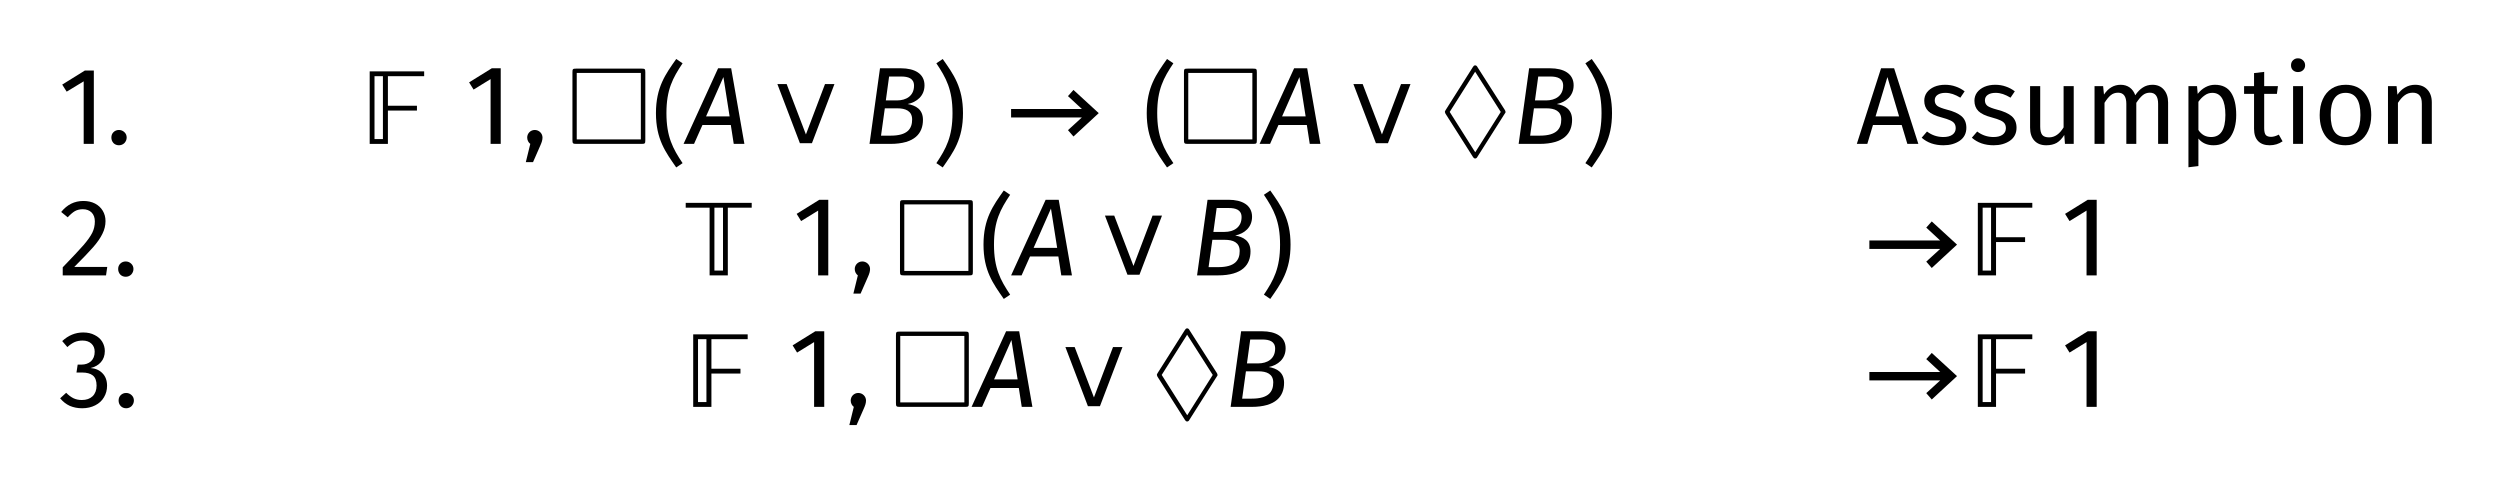
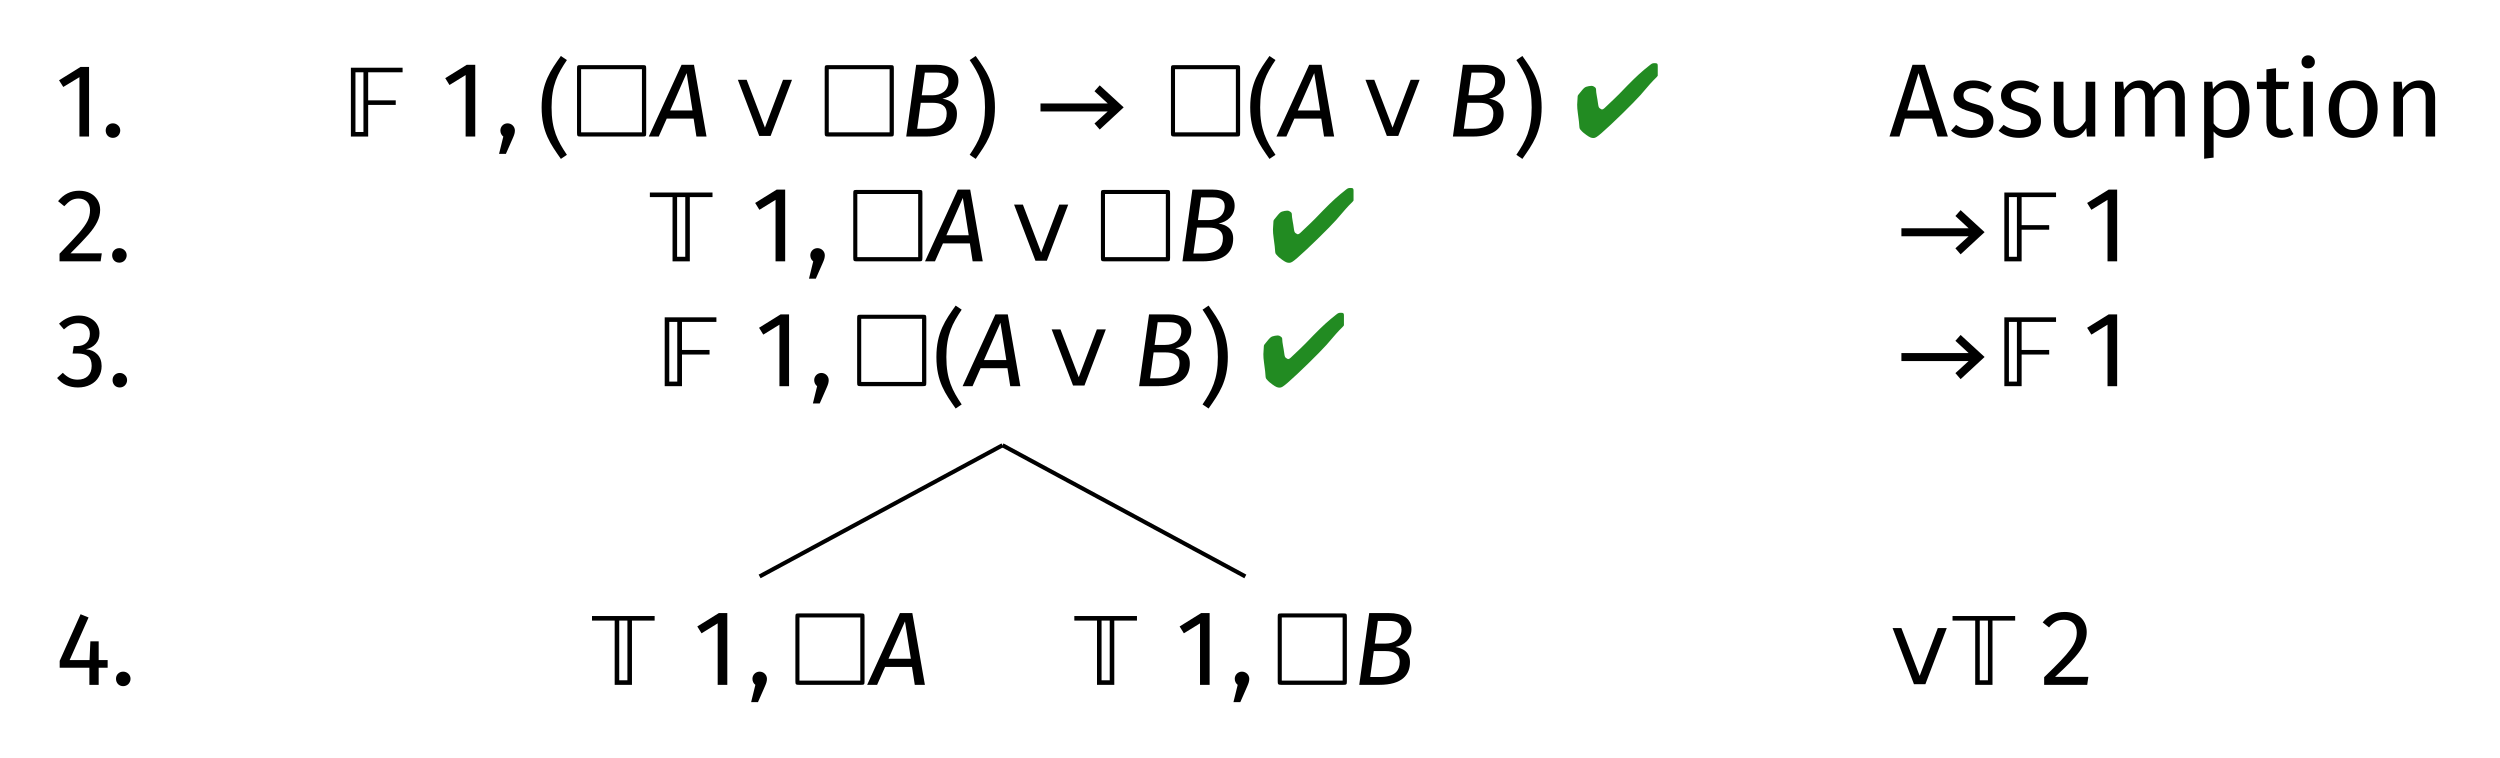
- <svg xmlns="http://www.w3.org/2000/svg" xmlns:xlink="http://www.w3.org/1999/xlink" viewBox="0 0 227.3 43.96">
+ <svg xmlns="http://www.w3.org/2000/svg" xmlns:xlink="http://www.w3.org/1999/xlink" viewBox="0 0 239.48 72.57">
  <defs>
    <g>
      <g id="glyph-0-0">
        <path d="M 3.219 -6.672 L 3.219 0 L 2.297 0 L 2.297 -5.688 L 0.75 -4.75 L 0.344 -5.391 L 2.406 -6.672 Z M 3.219 -6.672 " />
      </g>
      <g id="glyph-0-1">
        <path d="M 1.188 -1.266 C 1.383 -1.266 1.551 -1.195 1.688 -1.062 C 1.82 -0.938 1.891 -0.773 1.891 -0.578 C 1.891 -0.391 1.82 -0.223 1.688 -0.078 C 1.551 0.055 1.383 0.125 1.188 0.125 C 0.988 0.125 0.82 0.055 0.688 -0.078 C 0.562 -0.223 0.5 -0.391 0.5 -0.578 C 0.5 -0.773 0.562 -0.938 0.688 -1.062 C 0.82 -1.195 0.988 -1.266 1.188 -1.266 Z M 1.188 -1.266 " />
      </g>
      <g id="glyph-0-2">
        <path d="M 2.266 -6.766 C 2.672 -6.766 3.023 -6.688 3.328 -6.531 C 3.629 -6.375 3.863 -6.156 4.031 -5.875 C 4.195 -5.602 4.281 -5.289 4.281 -4.938 C 4.281 -4.539 4.188 -4.156 4 -3.781 C 3.82 -3.406 3.539 -3 3.156 -2.562 C 2.781 -2.133 2.207 -1.535 1.438 -0.766 L 4.438 -0.766 L 4.328 0 L 0.391 0 L 0.391 -0.734 C 1.273 -1.648 1.906 -2.32 2.281 -2.75 C 2.656 -3.188 2.922 -3.562 3.078 -3.875 C 3.234 -4.195 3.312 -4.539 3.312 -4.906 C 3.312 -5.25 3.211 -5.52 3.016 -5.719 C 2.816 -5.914 2.551 -6.016 2.219 -6.016 C 1.945 -6.016 1.707 -5.957 1.5 -5.844 C 1.301 -5.727 1.082 -5.539 0.844 -5.281 L 0.25 -5.766 C 0.52 -6.098 0.82 -6.348 1.156 -6.516 C 1.488 -6.68 1.859 -6.766 2.266 -6.766 Z M 2.266 -6.766 " />
      </g>
      <g id="glyph-0-3">
        <path d="M 2.25 -6.766 C 2.656 -6.766 3.004 -6.688 3.297 -6.531 C 3.598 -6.383 3.828 -6.18 3.984 -5.922 C 4.141 -5.66 4.219 -5.379 4.219 -5.078 C 4.219 -4.672 4.098 -4.332 3.859 -4.062 C 3.629 -3.801 3.316 -3.625 2.922 -3.531 C 3.367 -3.5 3.727 -3.344 4 -3.062 C 4.281 -2.781 4.422 -2.398 4.422 -1.922 C 4.422 -1.535 4.328 -1.188 4.141 -0.875 C 3.961 -0.562 3.695 -0.316 3.344 -0.141 C 3 0.035 2.602 0.125 2.156 0.125 C 1.75 0.125 1.375 0.051 1.031 -0.094 C 0.695 -0.25 0.406 -0.477 0.156 -0.781 L 0.703 -1.281 C 0.922 -1.062 1.145 -0.895 1.375 -0.781 C 1.602 -0.676 1.852 -0.625 2.125 -0.625 C 2.539 -0.625 2.867 -0.738 3.109 -0.969 C 3.348 -1.207 3.469 -1.531 3.469 -1.938 C 3.469 -2.375 3.352 -2.68 3.125 -2.859 C 2.906 -3.035 2.578 -3.125 2.141 -3.125 L 1.641 -3.125 L 1.75 -3.844 L 2.094 -3.844 C 2.438 -3.844 2.723 -3.941 2.953 -4.141 C 3.18 -4.348 3.297 -4.641 3.297 -5.016 C 3.297 -5.328 3.195 -5.57 3 -5.75 C 2.801 -5.938 2.531 -6.031 2.188 -6.031 C 1.926 -6.031 1.688 -5.984 1.469 -5.891 C 1.258 -5.797 1.039 -5.645 0.812 -5.438 L 0.344 -5.984 C 0.906 -6.504 1.539 -6.766 2.25 -6.766 Z M 2.25 -6.766 " />
      </g>
      <g id="glyph-0-4">
+         <path d="M 5 -2.375 L 5 -1.641 L 4.141 -1.641 L 4.141 0 L 3.25 0 L 3.25 -1.641 L 0.406 -1.641 L 0.406 -2.297 L 2.406 -6.766 L 3.172 -6.453 L 1.359 -2.375 L 3.266 -2.375 L 3.344 -4.172 L 4.141 -4.172 L 4.141 -2.375 Z M 5 -2.375 " />
+       </g>
+       <g id="glyph-0-5">
        <path d="M 4.656 0 L 4.141 -1.719 L 1.531 -1.719 L 1.016 0 L 0.062 0 L 2.266 -6.875 L 3.453 -6.875 L 5.656 0 Z M 1.766 -2.5 L 3.906 -2.5 L 2.844 -6.078 Z M 1.766 -2.5 " />
      </g>
-       <g id="glyph-0-5">
+       <g id="glyph-0-6">
        <path d="M 2.375 -5.375 C 2.727 -5.375 3.047 -5.32 3.328 -5.219 C 3.617 -5.125 3.895 -4.977 4.156 -4.781 L 3.766 -4.203 C 3.523 -4.348 3.297 -4.457 3.078 -4.531 C 2.867 -4.602 2.645 -4.641 2.406 -4.641 C 2.102 -4.641 1.863 -4.578 1.688 -4.453 C 1.52 -4.336 1.438 -4.172 1.438 -3.953 C 1.438 -3.742 1.516 -3.578 1.672 -3.453 C 1.836 -3.336 2.133 -3.223 2.562 -3.109 C 3.145 -2.961 3.582 -2.766 3.875 -2.516 C 4.164 -2.266 4.312 -1.914 4.312 -1.469 C 4.312 -0.957 4.109 -0.562 3.703 -0.281 C 3.297 -0.008 2.805 0.125 2.234 0.125 C 1.43 0.125 0.77 -0.102 0.25 -0.562 L 0.734 -1.125 C 1.18 -0.789 1.676 -0.625 2.219 -0.625 C 2.562 -0.625 2.832 -0.691 3.031 -0.828 C 3.238 -0.973 3.344 -1.172 3.344 -1.422 C 3.344 -1.598 3.305 -1.738 3.234 -1.844 C 3.16 -1.957 3.031 -2.055 2.844 -2.141 C 2.664 -2.223 2.406 -2.312 2.062 -2.406 C 1.5 -2.551 1.094 -2.742 0.844 -2.984 C 0.602 -3.234 0.484 -3.547 0.484 -3.922 C 0.484 -4.203 0.562 -4.453 0.719 -4.672 C 0.883 -4.891 1.109 -5.062 1.391 -5.188 C 1.68 -5.312 2.008 -5.375 2.375 -5.375 Z M 2.375 -5.375 " />
      </g>
-       <g id="glyph-0-6">
+       <g id="glyph-0-7">
        <path d="M 4.859 0 L 4.062 0 L 4 -0.812 C 3.801 -0.488 3.57 -0.25 3.312 -0.094 C 3.051 0.051 2.734 0.125 2.359 0.125 C 1.898 0.125 1.539 -0.016 1.281 -0.297 C 1.02 -0.578 0.891 -0.973 0.891 -1.484 L 0.891 -5.25 L 1.812 -5.25 L 1.812 -1.578 C 1.812 -1.223 1.875 -0.969 2 -0.812 C 2.125 -0.664 2.332 -0.594 2.625 -0.594 C 3.133 -0.594 3.57 -0.895 3.938 -1.5 L 3.938 -5.25 L 4.859 -5.25 Z M 4.859 0 " />
      </g>
-       <g id="glyph-0-7">
+       <g id="glyph-0-8">
        <path d="M 6.219 -5.375 C 6.656 -5.375 7 -5.227 7.25 -4.938 C 7.508 -4.645 7.641 -4.254 7.641 -3.766 L 7.641 0 L 6.734 0 L 6.734 -3.641 C 6.734 -4.316 6.484 -4.656 5.984 -4.656 C 5.734 -4.656 5.516 -4.578 5.328 -4.422 C 5.148 -4.273 4.957 -4.047 4.75 -3.734 L 4.75 0 L 3.844 0 L 3.844 -3.641 C 3.844 -4.316 3.594 -4.656 3.094 -4.656 C 2.832 -4.656 2.609 -4.578 2.422 -4.422 C 2.242 -4.273 2.055 -4.047 1.859 -3.734 L 1.859 0 L 0.953 0 L 0.953 -5.25 L 1.734 -5.25 L 1.812 -4.484 C 2.207 -5.078 2.711 -5.375 3.328 -5.375 C 3.648 -5.375 3.926 -5.289 4.156 -5.125 C 4.383 -4.957 4.551 -4.723 4.656 -4.422 C 4.863 -4.734 5.094 -4.969 5.344 -5.125 C 5.594 -5.289 5.883 -5.375 6.219 -5.375 Z M 6.219 -5.375 " />
      </g>
-       <g id="glyph-0-8">
+       <g id="glyph-0-9">
        <path d="M 3.359 -5.375 C 4.023 -5.375 4.516 -5.133 4.828 -4.656 C 5.141 -4.176 5.297 -3.5 5.297 -2.625 C 5.297 -1.801 5.117 -1.133 4.766 -0.625 C 4.41 -0.125 3.898 0.125 3.234 0.125 C 2.648 0.125 2.191 -0.078 1.859 -0.484 L 1.859 2.016 L 0.953 2.125 L 0.953 -5.25 L 1.734 -5.25 L 1.797 -4.547 C 1.992 -4.805 2.227 -5.008 2.5 -5.156 C 2.77 -5.301 3.055 -5.375 3.359 -5.375 Z M 3.016 -0.625 C 3.879 -0.625 4.312 -1.289 4.312 -2.625 C 4.312 -3.969 3.914 -4.641 3.125 -4.641 C 2.863 -4.641 2.629 -4.562 2.422 -4.406 C 2.211 -4.258 2.023 -4.066 1.859 -3.828 L 1.859 -1.266 C 1.992 -1.055 2.16 -0.895 2.359 -0.781 C 2.555 -0.676 2.773 -0.625 3.016 -0.625 Z M 3.016 -0.625 " />
      </g>
-       <g id="glyph-0-9">
+       <g id="glyph-0-10">
        <path d="M 3.594 -0.234 C 3.25 0.004 2.859 0.125 2.422 0.125 C 1.973 0.125 1.625 0 1.375 -0.25 C 1.125 -0.508 1 -0.883 1 -1.375 L 1 -4.547 L 0.094 -4.547 L 0.094 -5.25 L 1 -5.25 L 1 -6.438 L 1.922 -6.547 L 1.922 -5.25 L 3.172 -5.25 L 3.078 -4.547 L 1.922 -4.547 L 1.922 -1.422 C 1.922 -1.141 1.969 -0.938 2.062 -0.812 C 2.164 -0.695 2.328 -0.641 2.547 -0.641 C 2.754 -0.641 2.988 -0.707 3.25 -0.844 Z M 3.594 -0.234 " />
      </g>
-       <g id="glyph-0-10">
+       <g id="glyph-0-11">
        <path d="M 1.859 -5.25 L 1.859 0 L 0.953 0 L 0.953 -5.25 Z M 1.391 -7.781 C 1.586 -7.781 1.742 -7.719 1.859 -7.594 C 1.984 -7.477 2.047 -7.328 2.047 -7.141 C 2.047 -6.961 1.984 -6.816 1.859 -6.703 C 1.742 -6.586 1.586 -6.531 1.391 -6.531 C 1.211 -6.531 1.062 -6.586 0.938 -6.703 C 0.82 -6.816 0.766 -6.961 0.766 -7.141 C 0.766 -7.328 0.82 -7.477 0.938 -7.594 C 1.062 -7.719 1.211 -7.781 1.391 -7.781 Z M 1.391 -7.781 " />
      </g>
-       <g id="glyph-0-11">
+       <g id="glyph-0-12">
        <path d="M 2.922 -5.375 C 3.66 -5.375 4.234 -5.125 4.641 -4.625 C 5.047 -4.133 5.25 -3.469 5.25 -2.625 C 5.25 -2.082 5.156 -1.602 4.969 -1.188 C 4.781 -0.77 4.508 -0.445 4.156 -0.219 C 3.812 0.008 3.395 0.125 2.906 0.125 C 2.164 0.125 1.586 -0.117 1.172 -0.609 C 0.766 -1.109 0.562 -1.781 0.562 -2.625 C 0.562 -3.164 0.656 -3.645 0.844 -4.062 C 1.031 -4.477 1.301 -4.801 1.656 -5.031 C 2.008 -5.258 2.43 -5.375 2.922 -5.375 Z M 2.922 -4.641 C 2.016 -4.641 1.562 -3.969 1.562 -2.625 C 1.562 -1.289 2.008 -0.625 2.906 -0.625 C 3.812 -0.625 4.266 -1.289 4.266 -2.625 C 4.266 -3.969 3.816 -4.641 2.922 -4.641 Z M 2.922 -4.641 " />
      </g>
-       <g id="glyph-0-12">
+       <g id="glyph-0-13">
        <path d="M 3.422 -5.375 C 3.898 -5.375 4.27 -5.227 4.531 -4.938 C 4.801 -4.656 4.938 -4.266 4.938 -3.766 L 4.938 0 L 4.031 0 L 4.031 -3.641 C 4.031 -4.016 3.957 -4.273 3.812 -4.422 C 3.676 -4.578 3.473 -4.656 3.203 -4.656 C 2.922 -4.656 2.672 -4.57 2.453 -4.406 C 2.242 -4.25 2.047 -4.023 1.859 -3.734 L 1.859 0 L 0.953 0 L 0.953 -5.25 L 1.734 -5.25 L 1.812 -4.469 C 2 -4.75 2.227 -4.969 2.5 -5.125 C 2.781 -5.289 3.086 -5.375 3.422 -5.375 Z M 3.422 -5.375 " />
      </g>
      <g id="glyph-1-0">
        <path d="M 5.656 -6.156 L 5.656 -6.594 L 0.703 -6.594 L 0.703 0 L 2.359 0 L 2.359 -3.031 L 5 -3.031 L 5 -3.469 L 2.359 -3.469 L 2.359 -6.156 Z M 1.906 -0.438 L 1.141 -0.438 L 1.141 -6.156 L 1.906 -6.156 Z M 1.906 -0.438 " />
      </g>
      <g id="glyph-1-1">
        <path d="M 6.203 -6.156 L 6.203 -6.594 L 0.203 -6.594 L 0.203 -6.156 L 2.375 -6.156 L 2.375 0 L 4.031 0 L 4.031 -6.156 Z M 3.594 -0.438 L 2.812 -0.438 L 2.812 -6.156 L 3.594 -6.156 Z M 3.594 -0.438 " />
      </g>
      <g id="glyph-2-0">
        <path d="M 2.75 0 L 3.672 0 L 3.672 -6.875 L 2.859 -6.875 L 0.797 -5.594 L 1.203 -4.938 L 2.75 -5.891 Z M 2.75 0 " />
      </g>
      <g id="glyph-2-1">
        <path d="M 1.188 -1.266 C 0.797 -1.266 0.5 -0.953 0.5 -0.578 C 0.5 -0.344 0.609 -0.125 0.781 0 L 0.375 1.656 L 1.031 1.656 L 1.703 0.125 C 1.828 -0.156 1.891 -0.359 1.891 -0.578 C 1.891 -0.953 1.578 -1.266 1.188 -1.266 Z M 1.188 -1.266 " />
      </g>
      <g id="glyph-2-2">
        <path d="M 2.25 -7.719 C 1.281 -6.344 0.406 -5.156 0.406 -2.797 C 0.406 -0.422 1.281 0.75 2.25 2.141 L 2.828 1.75 C 1.938 0.422 1.359 -0.656 1.359 -2.797 C 1.359 -4.938 1.938 -6 2.828 -7.328 Z M 2.25 -7.719 " />
      </g>
      <g id="glyph-2-3">
        <path d="M 4.25 0 L 5.219 0 L 4.016 -6.875 L 2.828 -6.875 L -0.312 0 L 0.641 0 L 1.406 -1.719 L 3.984 -1.719 Z M 1.734 -2.5 L 3.312 -6.078 L 3.875 -2.5 Z M 1.734 -2.5 " />
      </g>
      <g id="glyph-2-4">
        <path d="M 0.359 -5.438 L 2.406 -0.062 L 3.5 -0.062 L 5.547 -5.438 L 4.688 -5.438 L 2.953 -0.859 L 1.203 -5.438 Z M 0.359 -5.438 " />
      </g>
      <g id="glyph-2-5">
        <path d="M 4.094 -3.625 C 4.922 -3.797 5.625 -4.359 5.625 -5.328 C 5.625 -6.391 4.719 -6.875 3.484 -6.875 L 1.578 -6.875 L 0.625 0 L 2.516 0 C 4.766 0 5.484 -0.984 5.484 -2.188 C 5.484 -3.156 4.812 -3.5 4.094 -3.625 Z M 3.516 -6.125 C 4.125 -6.125 4.672 -5.969 4.672 -5.297 C 4.672 -4.359 3.953 -3.953 3.125 -3.953 L 2.109 -3.953 L 2.406 -6.125 Z M 2.547 -0.75 L 1.672 -0.75 L 2.016 -3.234 L 3.156 -3.234 C 3.891 -3.234 4.5 -3 4.5 -2.219 C 4.5 -1.391 4.094 -0.75 2.547 -0.75 Z M 2.547 -0.75 " />
      </g>
      <g id="glyph-2-6">
        <path d="M 0.984 -7.719 L 0.406 -7.328 C 1.297 -6 1.875 -4.938 1.875 -2.797 C 1.875 -0.656 1.297 0.422 0.406 1.75 L 0.984 2.141 C 1.953 0.75 2.828 -0.422 2.828 -2.797 C 2.828 -5.156 1.953 -6.344 0.984 -7.719 Z M 0.984 -7.719 " />
      </g>
      <g id="glyph-2-7">
        <path d="M 1.203 -2.406 L 7.641 -2.406 L 6.375 -1.25 L 6.875 -0.672 L 9.172 -2.797 L 6.875 -4.906 L 6.375 -4.344 L 7.641 -3.172 L 1.203 -3.172 Z M 1.203 -2.406 " />
      </g>
+       <g id="glyph-2-8">
+         <path d="M 2.578 -6.984 C 1.625 -6.984 0.984 -6.656 0.453 -5.984 L 1.062 -5.5 C 1.5 -6.016 1.859 -6.234 2.516 -6.234 C 3.266 -6.234 3.719 -5.766 3.719 -5.031 C 3.719 -3.938 3.141 -3.188 0.594 -0.734 L 0.594 0 L 4.719 0 L 4.828 -0.766 L 1.641 -0.766 C 3.875 -2.812 4.672 -3.812 4.672 -5.062 C 4.672 -6.156 3.891 -6.984 2.578 -6.984 Z M 2.578 -6.984 " />
+       </g>
      <g id="glyph-3-0">
        <path d="M 7.188 -6.5 C 7.188 -6.812 7.156 -6.844 6.844 -6.844 L 0.906 -6.844 C 0.594 -6.844 0.562 -6.812 0.562 -6.5 L 0.562 -0.359 C 0.562 -0.047 0.594 0 0.922 0 L 6.828 0 C 7.156 0 7.188 -0.031 7.188 -0.344 Z M 0.953 -6.453 L 6.781 -6.453 L 6.781 -0.406 L 0.953 -0.406 Z M 0.953 -6.453 " />
      </g>
-       <g id="glyph-3-1">
-         <path d="M 5.984 -2.719 C 6.078 -2.844 6.078 -2.859 6.078 -2.906 C 6.078 -2.969 6.016 -3.078 6.016 -3.078 L 3.531 -6.969 C 3.484 -7.062 3.422 -7.141 3.312 -7.141 C 3.203 -7.141 3.156 -7.062 3.094 -6.969 L 0.641 -3.094 C 0.562 -2.969 0.562 -2.953 0.562 -2.906 C 0.562 -2.844 0.625 -2.734 0.625 -2.734 L 3.094 1.156 C 3.156 1.25 3.203 1.328 3.312 1.328 C 3.422 1.328 3.484 1.25 3.531 1.156 Z M 1 -2.906 L 3.312 -6.562 L 5.641 -2.906 L 3.328 0.75 L 3.312 0.75 Z M 1 -2.906 " />
+       <g id="glyph-4-0">
+         <path d="M 8.078 -6.766 C 8.078 -6.984 8.031 -7.031 7.797 -7.031 C 7.609 -7.031 7.531 -7.016 7.359 -6.875 C 6.547 -6.234 6.078 -5.812 5.172 -4.891 C 4.562 -4.234 4.109 -3.812 3.906 -3.609 C 3.375 -3.094 3.062 -2.812 2.969 -2.719 C 2.891 -2.641 2.797 -2.594 2.734 -2.594 C 2.719 -2.594 2.641 -2.625 2.578 -2.672 C 2.453 -2.734 2.406 -2.828 2.375 -3.047 C 2.328 -3.453 2.266 -3.719 2.25 -3.828 C 2.203 -4.109 2.156 -4.406 2.172 -4.422 C 2.172 -4.625 2.141 -4.672 2 -4.766 C 1.922 -4.828 1.828 -4.859 1.734 -4.859 C 1.594 -4.859 1.344 -4.812 1.219 -4.766 C 1.062 -4.703 0.984 -4.641 0.672 -4.25 C 0.422 -3.953 0.422 -3.953 0.406 -3.844 C 0.406 -3.75 0.359 -3.156 0.359 -3.062 C 0.359 -2.828 0.375 -2.578 0.422 -2.25 C 0.5 -1.688 0.578 -1.062 0.562 -1.031 C 0.578 -0.797 0.594 -0.734 0.703 -0.625 C 0.844 -0.453 1.031 -0.297 1.234 -0.156 C 1.562 0.078 1.703 0.141 1.922 0.141 C 2.109 0.141 2.266 0.031 2.688 -0.328 C 3.703 -1.203 5.719 -3.188 6.406 -3.953 C 7.141 -4.828 7.656 -5.391 7.812 -5.531 C 7.969 -5.688 8.062 -5.781 8.078 -5.828 Z M 8.078 -6.766 " />
      </g>
    </g>
  </defs>
  <g fill="rgb(0%, 0%, 0%)" fill-opacity="1">
-     <use xlink:href="#glyph-0-0" x="5.312" y="13.083" />
-     <use xlink:href="#glyph-0-1" x="9.626" y="13.083" />
-   </g>
-   <g fill="rgb(0%, 0%, 0%)" fill-opacity="1">
-     <use xlink:href="#glyph-0-2" x="5.312" y="25.038" />
-     <use xlink:href="#glyph-0-1" x="10.243" y="25.038" />
-   </g>
-   <g fill="rgb(0%, 0%, 0%)" fill-opacity="1">
-     <use xlink:href="#glyph-0-3" x="5.312" y="36.994" />
-     <use xlink:href="#glyph-0-1" x="10.283" y="36.994" />
-   </g>
-   <g fill="rgb(0%, 0%, 0%)" fill-opacity="1">
-     <use xlink:href="#glyph-1-0" x="32.909" y="13.083" />
-   </g>
-   <g fill="rgb(0%, 0%, 0%)" fill-opacity="1">
-     <use xlink:href="#glyph-2-0" x="41.854" y="13.083" />
-     <use xlink:href="#glyph-2-1" x="47.433" y="13.083" />
-   </g>
-   <g fill="rgb(0%, 0%, 0%)" fill-opacity="1">
-     <use xlink:href="#glyph-3-0" x="51.484" y="13.083" />
-   </g>
-   <g fill="rgb(0%, 0%, 0%)" fill-opacity="1">
-     <use xlink:href="#glyph-2-2" x="59.233" y="13.083" />
-     <use xlink:href="#glyph-2-3" x="62.461" y="13.083" />
-   </g>
-   <g fill="rgb(0%, 0%, 0%)" fill-opacity="1">
-     <use xlink:href="#glyph-2-4" x="70.321" y="13.083" />
-   </g>
-   <g fill="rgb(0%, 0%, 0%)" fill-opacity="1">
-     <use xlink:href="#glyph-2-5" x="78.431" y="13.083" />
-   </g>
-   <g fill="rgb(0%, 0%, 0%)" fill-opacity="1">
-     <use xlink:href="#glyph-2-6" x="84.727" y="13.083" />
-   </g>
-   <g fill="rgb(0%, 0%, 0%)" fill-opacity="1">
-     <use xlink:href="#glyph-2-7" x="90.725" y="13.083" />
-   </g>
-   <g fill="rgb(0%, 0%, 0%)" fill-opacity="1">
-     <use xlink:href="#glyph-2-2" x="103.855" y="13.083" />
-   </g>
-   <g fill="rgb(0%, 0%, 0%)" fill-opacity="1">
-     <use xlink:href="#glyph-3-0" x="107.084" y="13.083" />
-   </g>
-   <g fill="rgb(0%, 0%, 0%)" fill-opacity="1">
-     <use xlink:href="#glyph-2-3" x="114.833" y="13.083" />
-   </g>
-   <g fill="rgb(0%, 0%, 0%)" fill-opacity="1">
-     <use xlink:href="#glyph-2-4" x="122.693" y="13.083" />
-   </g>
-   <g fill="rgb(0%, 0%, 0%)" fill-opacity="1">
-     <use xlink:href="#glyph-3-1" x="130.808" y="13.083" />
-   </g>
-   <g fill="rgb(0%, 0%, 0%)" fill-opacity="1">
-     <use xlink:href="#glyph-2-5" x="137.45" y="13.083" />
-   </g>
-   <g fill="rgb(0%, 0%, 0%)" fill-opacity="1">
-     <use xlink:href="#glyph-2-6" x="143.736" y="13.083" />
-   </g>
-   <g fill="rgb(0%, 0%, 0%)" fill-opacity="1">
-     <use xlink:href="#glyph-1-1" x="62.142" y="25.038" />
-   </g>
-   <g fill="rgb(0%, 0%, 0%)" fill-opacity="1">
-     <use xlink:href="#glyph-2-0" x="71.635" y="25.038" />
-     <use xlink:href="#glyph-2-1" x="77.214" y="25.038" />
-   </g>
-   <g fill="rgb(0%, 0%, 0%)" fill-opacity="1">
-     <use xlink:href="#glyph-3-0" x="81.265" y="25.038" />
-   </g>
-   <g fill="rgb(0%, 0%, 0%)" fill-opacity="1">
-     <use xlink:href="#glyph-2-2" x="89.014" y="25.038" />
-     <use xlink:href="#glyph-2-3" x="92.242" y="25.038" />
-   </g>
-   <g fill="rgb(0%, 0%, 0%)" fill-opacity="1">
-     <use xlink:href="#glyph-2-4" x="100.102" y="25.038" />
-   </g>
-   <g fill="rgb(0%, 0%, 0%)" fill-opacity="1">
-     <use xlink:href="#glyph-2-5" x="108.212" y="25.038" />
-   </g>
-   <g fill="rgb(0%, 0%, 0%)" fill-opacity="1">
-     <use xlink:href="#glyph-2-6" x="114.508" y="25.038" />
-   </g>
-   <g fill="rgb(0%, 0%, 0%)" fill-opacity="1">
-     <use xlink:href="#glyph-1-0" x="62.323" y="36.994" />
-   </g>
-   <g fill="rgb(0%, 0%, 0%)" fill-opacity="1">
-     <use xlink:href="#glyph-2-0" x="71.268" y="36.994" />
-     <use xlink:href="#glyph-2-1" x="76.847" y="36.994" />
-   </g>
-   <g fill="rgb(0%, 0%, 0%)" fill-opacity="1">
-     <use xlink:href="#glyph-3-0" x="80.898" y="36.994" />
-   </g>
-   <g fill="rgb(0%, 0%, 0%)" fill-opacity="1">
-     <use xlink:href="#glyph-2-3" x="88.647" y="36.994" />
-   </g>
-   <g fill="rgb(0%, 0%, 0%)" fill-opacity="1">
-     <use xlink:href="#glyph-2-4" x="96.507" y="36.994" />
-   </g>
-   <g fill="rgb(0%, 0%, 0%)" fill-opacity="1">
-     <use xlink:href="#glyph-3-1" x="104.622" y="36.994" />
-   </g>
-   <g fill="rgb(0%, 0%, 0%)" fill-opacity="1">
-     <use xlink:href="#glyph-2-5" x="111.264" y="36.994" />
-   </g>
-   <g fill="rgb(0%, 0%, 0%)" fill-opacity="1">
-     <use xlink:href="#glyph-0-4" x="168.76" y="13.083" />
-     <use xlink:href="#glyph-0-5" x="174.469" y="13.083" />
-   </g>
-   <g fill="rgb(0%, 0%, 0%)" fill-opacity="1">
-     <use xlink:href="#glyph-0-5" x="179.031" y="13.083" />
-     <use xlink:href="#glyph-0-6" x="183.684" y="13.083" />
-     <use xlink:href="#glyph-0-7" x="189.482" y="13.083" />
-     <use xlink:href="#glyph-0-8" x="198.02" y="13.083" />
-     <use xlink:href="#glyph-0-9" x="203.938" y="13.083" />
-     <use xlink:href="#glyph-0-10" x="207.534" y="13.083" />
-     <use xlink:href="#glyph-0-11" x="210.344" y="13.083" />
-     <use xlink:href="#glyph-0-12" x="216.162" y="13.083" />
-   </g>
-   <g fill="rgb(0%, 0%, 0%)" fill-opacity="1">
-     <use xlink:href="#glyph-2-7" x="168.76" y="25.038" />
-   </g>
-   <g fill="rgb(0%, 0%, 0%)" fill-opacity="1">
-     <use xlink:href="#glyph-1-0" x="179.121" y="25.038" />
-   </g>
-   <g fill="rgb(0%, 0%, 0%)" fill-opacity="1">
-     <use xlink:href="#glyph-2-0" x="186.959" y="25.038" />
-   </g>
-   <g fill="rgb(0%, 0%, 0%)" fill-opacity="1">
-     <use xlink:href="#glyph-2-7" x="168.76" y="36.994" />
-   </g>
-   <g fill="rgb(0%, 0%, 0%)" fill-opacity="1">
-     <use xlink:href="#glyph-1-0" x="179.121" y="36.994" />
-   </g>
-   <g fill="rgb(0%, 0%, 0%)" fill-opacity="1">
-     <use xlink:href="#glyph-2-0" x="186.959" y="36.994" />
-   </g>
+     <use xlink:href="#glyph-0-0" x="5.312" y="13.081" />
+     <use xlink:href="#glyph-0-1" x="9.626" y="13.081" />
+   </g>
+   <g fill="rgb(0%, 0%, 0%)" fill-opacity="1">
+     <use xlink:href="#glyph-0-2" x="5.312" y="25.036" />
+     <use xlink:href="#glyph-0-1" x="10.243" y="25.036" />
+   </g>
+   <g fill="rgb(0%, 0%, 0%)" fill-opacity="1">
+     <use xlink:href="#glyph-0-3" x="5.312" y="36.992" />
+     <use xlink:href="#glyph-0-1" x="10.283" y="36.992" />
+   </g>
+   <g fill="rgb(0%, 0%, 0%)" fill-opacity="1">
+     <use xlink:href="#glyph-0-4" x="5.312" y="65.604" />
+     <use xlink:href="#glyph-0-1" x="10.612" y="65.604" />
+   </g>
+   <g fill="rgb(0%, 0%, 0%)" fill-opacity="1">
+     <use xlink:href="#glyph-1-0" x="32.909" y="13.081" />
+   </g>
+   <g fill="rgb(0%, 0%, 0%)" fill-opacity="1">
+     <use xlink:href="#glyph-2-0" x="41.853" y="13.081" />
+     <use xlink:href="#glyph-2-1" x="47.432" y="13.081" />
+   </g>
+   <g fill="rgb(0%, 0%, 0%)" fill-opacity="1">
+     <use xlink:href="#glyph-2-2" x="51.477" y="13.081" />
+   </g>
+   <g fill="rgb(0%, 0%, 0%)" fill-opacity="1">
+     <use xlink:href="#glyph-3-0" x="54.712" y="13.081" />
+   </g>
+   <g fill="rgb(0%, 0%, 0%)" fill-opacity="1">
+     <use xlink:href="#glyph-2-3" x="62.461" y="13.081" />
+   </g>
+   <g fill="rgb(0%, 0%, 0%)" fill-opacity="1">
+     <use xlink:href="#glyph-2-4" x="70.321" y="13.081" />
+   </g>
+   <g fill="rgb(0%, 0%, 0%)" fill-opacity="1">
+     <use xlink:href="#glyph-3-0" x="78.436" y="13.081" />
+   </g>
+   <g fill="rgb(0%, 0%, 0%)" fill-opacity="1">
+     <use xlink:href="#glyph-2-5" x="86.184" y="13.081" />
+   </g>
+   <g fill="rgb(0%, 0%, 0%)" fill-opacity="1">
+     <use xlink:href="#glyph-2-6" x="92.48" y="13.081" />
+   </g>
+   <g fill="rgb(0%, 0%, 0%)" fill-opacity="1">
+     <use xlink:href="#glyph-2-7" x="98.468" y="13.081" />
+   </g>
+   <g fill="rgb(0%, 0%, 0%)" fill-opacity="1">
+     <use xlink:href="#glyph-3-0" x="111.605" y="13.081" />
+   </g>
+   <g fill="rgb(0%, 0%, 0%)" fill-opacity="1">
+     <use xlink:href="#glyph-2-2" x="119.354" y="13.081" />
+     <use xlink:href="#glyph-2-3" x="122.582" y="13.081" />
+   </g>
+   <g fill="rgb(0%, 0%, 0%)" fill-opacity="1">
+     <use xlink:href="#glyph-2-4" x="130.442" y="13.081" />
+   </g>
+   <g fill="rgb(0%, 0%, 0%)" fill-opacity="1">
+     <use xlink:href="#glyph-2-5" x="138.552" y="13.081" />
+   </g>
+   <g fill="rgb(0%, 0%, 0%)" fill-opacity="1">
+     <use xlink:href="#glyph-2-6" x="144.848" y="13.081" />
+   </g>
+   <g fill="rgb(13.199%, 54.5%, 13.199%)" fill-opacity="1">
+     <use xlink:href="#glyph-4-0" x="150.721" y="13.081" />
+   </g>
+   <g fill="rgb(0%, 0%, 0%)" fill-opacity="1">
+     <use xlink:href="#glyph-1-1" x="62.049" y="25.036" />
+   </g>
+   <g fill="rgb(0%, 0%, 0%)" fill-opacity="1">
+     <use xlink:href="#glyph-2-0" x="71.541" y="25.036" />
+     <use xlink:href="#glyph-2-1" x="77.12" y="25.036" />
+   </g>
+   <g fill="rgb(0%, 0%, 0%)" fill-opacity="1">
+     <use xlink:href="#glyph-3-0" x="81.172" y="25.036" />
+   </g>
+   <g fill="rgb(0%, 0%, 0%)" fill-opacity="1">
+     <use xlink:href="#glyph-2-3" x="88.921" y="25.036" />
+   </g>
+   <g fill="rgb(0%, 0%, 0%)" fill-opacity="1">
+     <use xlink:href="#glyph-2-4" x="96.781" y="25.036" />
+   </g>
+   <g fill="rgb(0%, 0%, 0%)" fill-opacity="1">
+     <use xlink:href="#glyph-3-0" x="104.896" y="25.036" />
+   </g>
+   <g fill="rgb(0%, 0%, 0%)" fill-opacity="1">
+     <use xlink:href="#glyph-2-5" x="112.644" y="25.036" />
+   </g>
+   <g fill="rgb(13.199%, 54.5%, 13.199%)" fill-opacity="1">
+     <use xlink:href="#glyph-4-0" x="121.581" y="25.036" />
+   </g>
+   <g fill="rgb(0%, 0%, 0%)" fill-opacity="1">
+     <use xlink:href="#glyph-1-0" x="62.97" y="36.992" />
+   </g>
+   <g fill="rgb(0%, 0%, 0%)" fill-opacity="1">
+     <use xlink:href="#glyph-2-0" x="71.914" y="36.992" />
+     <use xlink:href="#glyph-2-1" x="77.493" y="36.992" />
+   </g>
+   <g fill="rgb(0%, 0%, 0%)" fill-opacity="1">
+     <use xlink:href="#glyph-3-0" x="81.545" y="36.992" />
+   </g>
+   <g fill="rgb(0%, 0%, 0%)" fill-opacity="1">
+     <use xlink:href="#glyph-2-2" x="89.294" y="36.992" />
+     <use xlink:href="#glyph-2-3" x="92.522" y="36.992" />
+   </g>
+   <g fill="rgb(0%, 0%, 0%)" fill-opacity="1">
+     <use xlink:href="#glyph-2-4" x="100.382" y="36.992" />
+   </g>
+   <g fill="rgb(0%, 0%, 0%)" fill-opacity="1">
+     <use xlink:href="#glyph-2-5" x="108.492" y="36.992" />
+   </g>
+   <g fill="rgb(0%, 0%, 0%)" fill-opacity="1">
+     <use xlink:href="#glyph-2-6" x="114.788" y="36.992" />
+   </g>
+   <g fill="rgb(13.199%, 54.5%, 13.199%)" fill-opacity="1">
+     <use xlink:href="#glyph-4-0" x="120.661" y="36.992" />
+   </g>
+   <g fill="rgb(0%, 0%, 0%)" fill-opacity="1">
+     <use xlink:href="#glyph-1-1" x="56.506" y="65.604" />
+   </g>
+   <g fill="rgb(0%, 0%, 0%)" fill-opacity="1">
+     <use xlink:href="#glyph-2-0" x="65.998" y="65.604" />
+     <use xlink:href="#glyph-2-1" x="71.577" y="65.604" />
+   </g>
+   <g fill="rgb(0%, 0%, 0%)" fill-opacity="1">
+     <use xlink:href="#glyph-3-0" x="75.629" y="65.604" />
+   </g>
+   <g fill="rgb(0%, 0%, 0%)" fill-opacity="1">
+     <use xlink:href="#glyph-2-3" x="83.378" y="65.604" />
+   </g>
+   <g fill="rgb(0%, 0%, 0%)" fill-opacity="1">
+     <use xlink:href="#glyph-1-1" x="102.709" y="65.604" />
+   </g>
+   <g fill="rgb(0%, 0%, 0%)" fill-opacity="1">
+     <use xlink:href="#glyph-2-0" x="112.201" y="65.604" />
+     <use xlink:href="#glyph-2-1" x="117.78" y="65.604" />
+   </g>
+   <g fill="rgb(0%, 0%, 0%)" fill-opacity="1">
+     <use xlink:href="#glyph-3-0" x="121.832" y="65.604" />
+   </g>
+   <g fill="rgb(0%, 0%, 0%)" fill-opacity="1">
+     <use xlink:href="#glyph-2-5" x="129.581" y="65.604" />
+   </g>
+   <g fill="rgb(0%, 0%, 0%)" fill-opacity="1">
+     <use xlink:href="#glyph-0-5" x="180.936" y="13.081" />
+     <use xlink:href="#glyph-0-6" x="186.645" y="13.081" />
+   </g>
+   <g fill="rgb(0%, 0%, 0%)" fill-opacity="1">
+     <use xlink:href="#glyph-0-6" x="191.197" y="13.081" />
+     <use xlink:href="#glyph-0-7" x="195.85" y="13.081" />
+     <use xlink:href="#glyph-0-8" x="201.648" y="13.081" />
+     <use xlink:href="#glyph-0-9" x="210.186" y="13.081" />
+     <use xlink:href="#glyph-0-10" x="216.104" y="13.081" />
+     <use xlink:href="#glyph-0-11" x="219.7" y="13.081" />
+     <use xlink:href="#glyph-0-12" x="222.51" y="13.081" />
+     <use xlink:href="#glyph-0-13" x="228.328" y="13.081" />
+   </g>
+   <g fill="rgb(0%, 0%, 0%)" fill-opacity="1">
+     <use xlink:href="#glyph-2-7" x="180.936" y="25.036" />
+   </g>
+   <g fill="rgb(0%, 0%, 0%)" fill-opacity="1">
+     <use xlink:href="#glyph-1-0" x="191.297" y="25.036" />
+   </g>
+   <g fill="rgb(0%, 0%, 0%)" fill-opacity="1">
+     <use xlink:href="#glyph-2-0" x="199.134" y="25.036" />
+   </g>
+   <g fill="rgb(0%, 0%, 0%)" fill-opacity="1">
+     <use xlink:href="#glyph-2-7" x="180.936" y="36.992" />
+   </g>
+   <g fill="rgb(0%, 0%, 0%)" fill-opacity="1">
+     <use xlink:href="#glyph-1-0" x="191.297" y="36.992" />
+   </g>
+   <g fill="rgb(0%, 0%, 0%)" fill-opacity="1">
+     <use xlink:href="#glyph-2-0" x="199.134" y="36.992" />
+   </g>
+   <g fill="rgb(0%, 0%, 0%)" fill-opacity="1">
+     <use xlink:href="#glyph-2-4" x="180.936" y="65.604" />
+   </g>
+   <g fill="rgb(0%, 0%, 0%)" fill-opacity="1">
+     <use xlink:href="#glyph-1-1" x="186.834" y="65.604" />
+   </g>
+   <g fill="rgb(0%, 0%, 0%)" fill-opacity="1">
+     <use xlink:href="#glyph-2-8" x="195.219" y="65.604" />
+   </g>
+   <path fill="none" stroke-width="0.399" stroke-linecap="butt" stroke-linejoin="miter" stroke="rgb(0%, 0%, 0%)" stroke-opacity="1" stroke-miterlimit="10" d="M 0.001 -58.183 L -23.264 -70.75 " transform="matrix(1, 0, 0, -1, 96.03, -15.531)" />
+   <path fill="none" stroke-width="0.399" stroke-linecap="butt" stroke-linejoin="miter" stroke="rgb(0%, 0%, 0%)" stroke-opacity="1" stroke-miterlimit="10" d="M 0.001 -58.183 L 23.263 -70.75 " transform="matrix(1, 0, 0, -1, 96.03, -15.531)" />
</svg>
